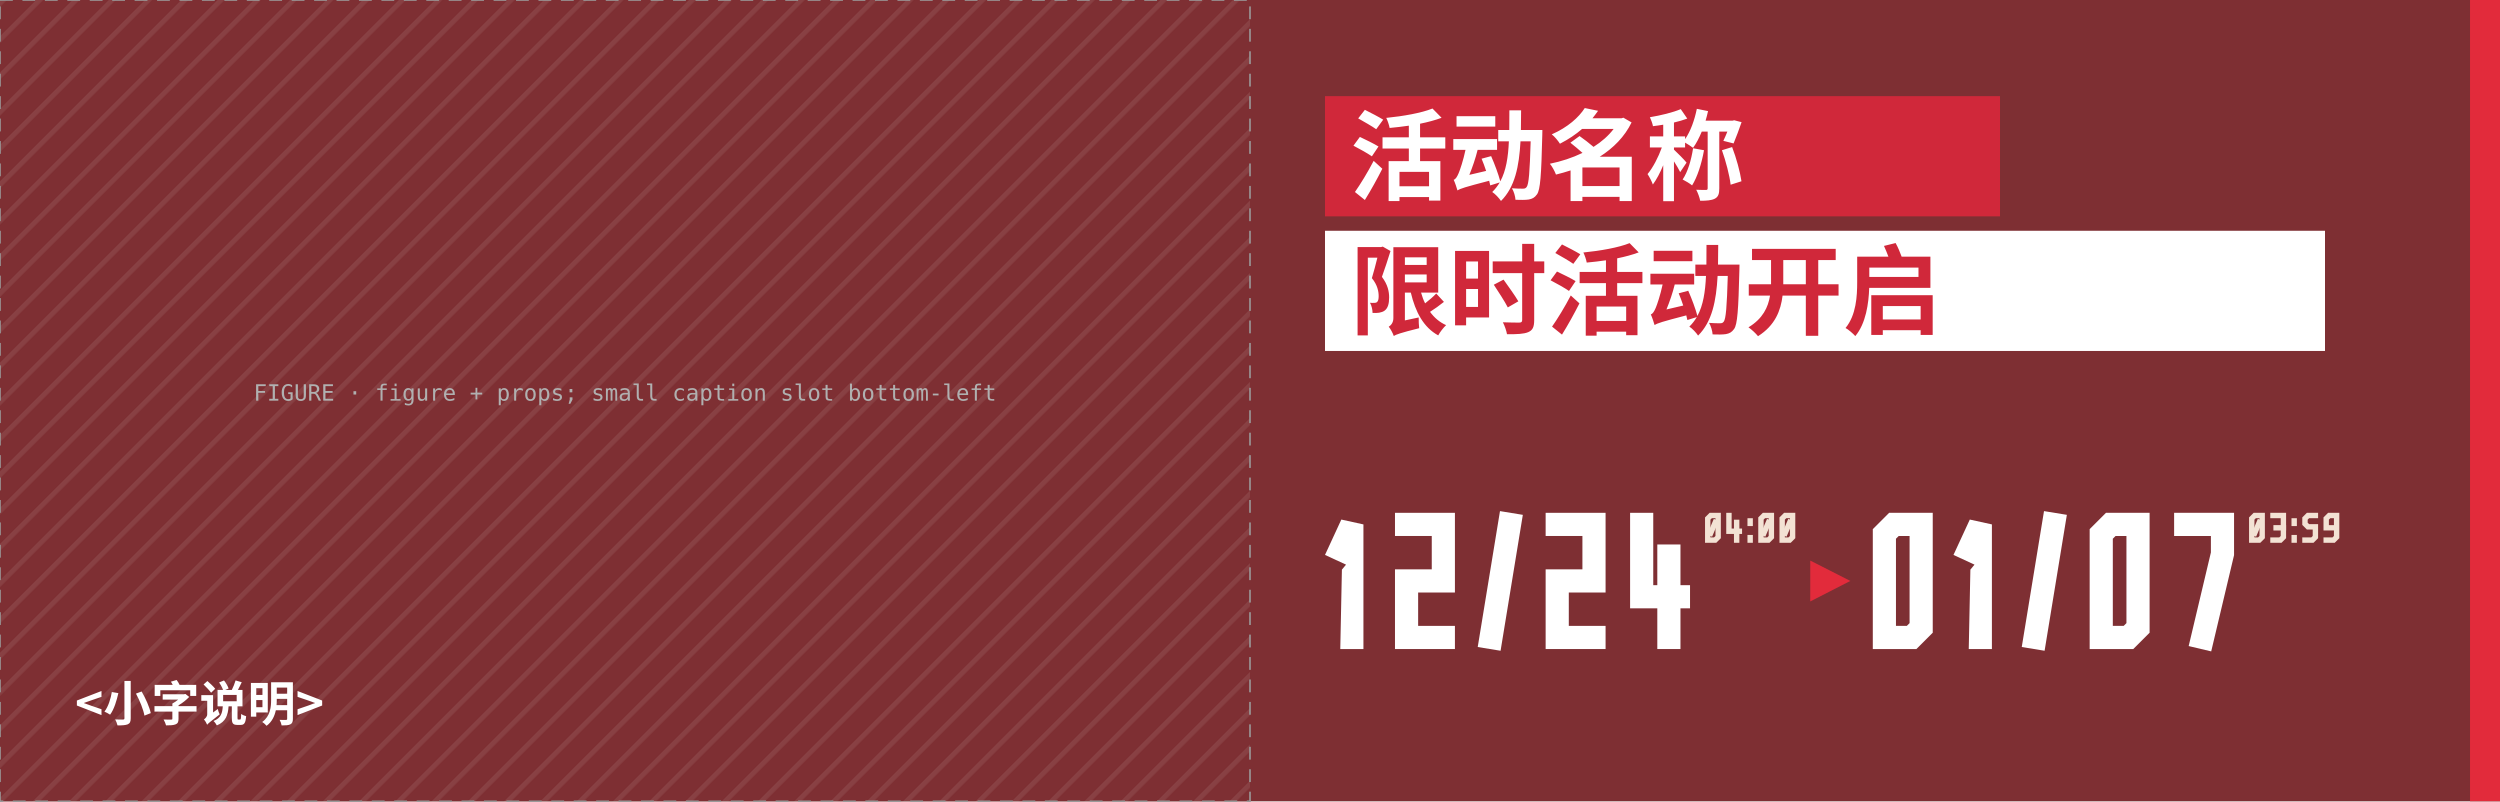
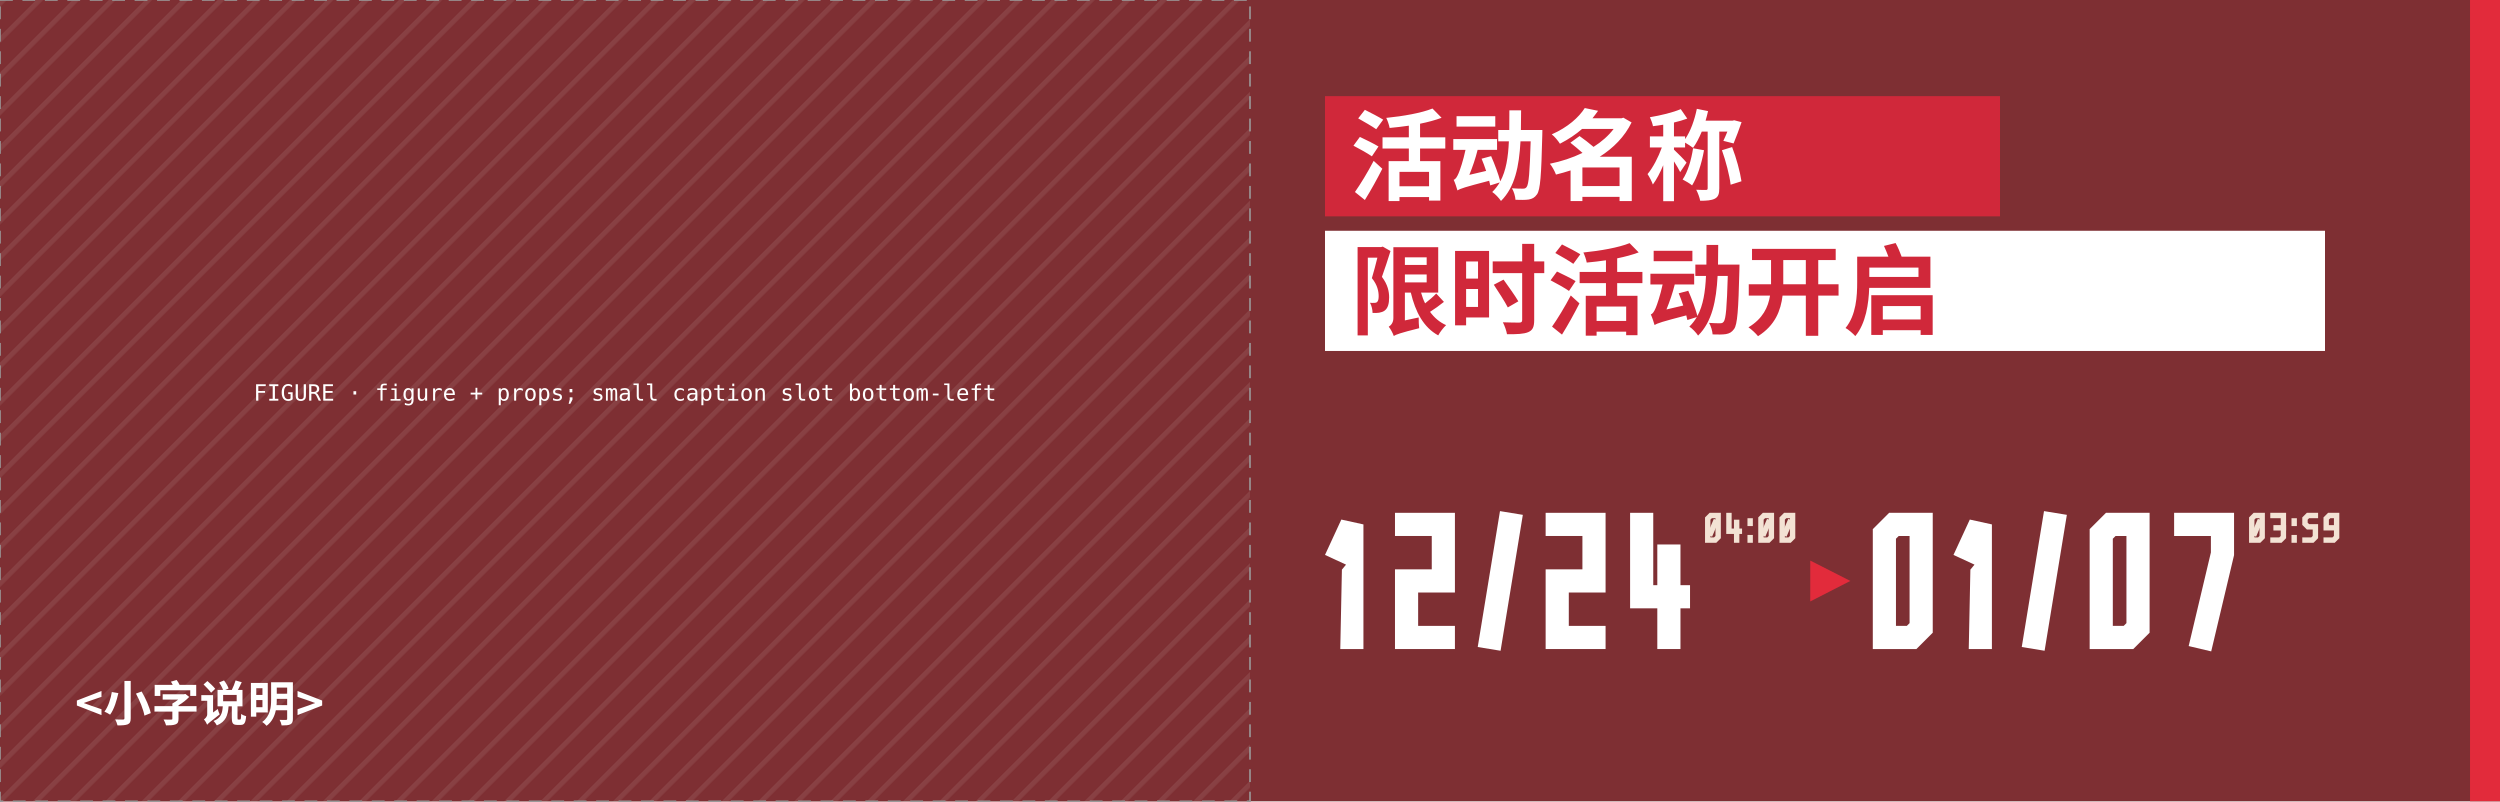
<svg xmlns="http://www.w3.org/2000/svg" width="1560" height="500" viewBox="0 0 1560 500" data-template="banner.event-strip">
  <defs>
    <pattern id="hatch-7e2f33" width="16" height="16" patternUnits="userSpaceOnUse" patternTransform="rotate(45)">
      <rect width="16" height="16" fill="#7E2F33" />
      <line x1="0" y1="0" x2="0" y2="16" stroke="#884043" stroke-width="6" />
    </pattern>
    <linearGradient id="scrimB" x1="0" y1="0" x2="0" y2="1">
      <stop offset="0" stop-color="#000" stop-opacity="0" />
      <stop offset="1" stop-color="#000" stop-opacity="0.72" />
    </linearGradient>
    <linearGradient id="fadeW" x1="0" y1="0" x2="0" y2="1">
      <stop offset="0" stop-color="#fff" stop-opacity="0" />
      <stop offset="1" stop-color="#fff" stop-opacity="1" />
    </linearGradient>
  </defs>
  <rect x="0.0" y="0.0" width="1560.0" height="500.0" fill="#7E2F33" data-role="bg" />
  <g data-slot="figure" data-kind="image" data-box="0.0,0.0,780.0,500.0" data-ground="#7E2F33">
    <rect x="0.0" y="0.0" width="780.0" height="500.0" fill="url(#hatch-7e2f33)" stroke="#9A9A9A" stroke-dasharray="8 6" />
-     <text x="390.0" y="250.0" text-anchor="middle" font-family="monospace" font-size="14" fill="#B0B0B0">FIGURE · figure + props; small caption slot bottom-left</text>
+     <text x="390.0" y="250.0" text-anchor="middle" font-family="monospace" font-size="14" fill="#FFFFFF">FIGURE · figure + props; small caption slot bottom-left</text>
  </g>
  <text data-slot="caption" data-kind="text" data-max-chars="12" data-box="46.8,420.0,360.0,37.5" x="46.8" y="450.0" font-family="'Source Han Sans SC','Noto Sans CJK SC','Noto Sans SC',sans-serif" font-weight="700" font-size="30.0" fill="#FFFFFF" data-role="ink" text-anchor="start" data-font-role="sans">&lt;小字说明&gt;</text>
  <rect x="826.8" y="60.0" width="421.2" height="75.0" fill="#D0283A" data-role="plate" data-slot="title_plate_1" data-kind="shape" />
  <text data-slot="title_row_1" data-kind="text" data-max-chars="6" data-title="1" data-size-param="row_h" data-box="826.8,60.0,421.2,75.0" x="842.4" y="120.0" font-family="'Source Han Sans SC','Noto Sans CJK SC','Noto Sans SC',sans-serif" font-weight="900" font-size="61.5" fill="#FFFFFF" data-role="ink" text-anchor="start" data-font-role="sans">活动名称</text>
  <rect x="826.8" y="144.0" width="624.0" height="75.0" fill="#FFFFFF" data-role="plate2" data-slot="title_plate_2" data-kind="shape" />
  <text data-slot="title_row_2" data-kind="text" data-max-chars="9" data-title="1" data-size-param="row_h" data-box="826.8,144.0,624.0,75.0" x="842.4" y="204.0" font-family="'Source Han Sans SC','Noto Sans CJK SC','Noto Sans SC',sans-serif" font-weight="900" font-size="61.5" fill="#D0283A" data-role="plate2_ink" text-anchor="start" data-font-role="sans">限时活动开启</text>
  <g data-slot="date_start" data-kind="lettering" data-max-chars="5" data-size-param="date_h" data-box="824.8,309.8,312.0,105.4" data-role="ink" data-cap="85.0">
    <g class="lettering" transform="translate(823.21,320.00)" fill="#FFFFFF" data-text="12/24" data-lettering="chamfer=0.07 chamfer_mode=diag sidebearing=0.07 slant=0 stencil=0 stroke=0.17 tracking=40 width=0.5">
      <path d="M16.71,32.33 L14.14,35.45 L13.12,85.00 L27.57,85.00 L27.57,7.23 L13.78,4.20 L3.59,26.28 Z" fill-rule="nonzero" />
      <path d="M47.26,14.45 L70.21,14.45 L70.21,35.27 L47.26,35.27 L47.26,85.00 L84.66,85.00 L84.66,70.55 L61.71,70.55 L61.71,49.73 L84.66,49.73 L84.66,0.00 L47.26,0.00 Z" fill-rule="nonzero" />
      <path d="M112.78,-1.07 L98.89,83.74 L113.15,86.07 L127.04,1.26 Z" fill-rule="nonzero" />
      <path d="M141.27,14.45 L164.22,14.45 L164.22,35.27 L141.27,35.27 L141.27,85.00 L178.67,85.00 L178.67,70.55 L155.72,70.55 L155.72,49.73 L178.67,49.73 L178.67,0.00 L141.27,0.00 Z" fill-rule="nonzero" />
      <path d="M193.97,0.00 L193.97,59.60 L231.37,59.60 L231.37,45.15 L208.42,45.15 L208.42,0.00 Z" fill-rule="nonzero" />
      <path d="M210.95,19.75 L210.95,85.00 L225.40,85.00 L225.40,19.75 Z" fill-rule="nonzero" />
    </g>
  </g>
  <g data-slot="date_start_time" data-kind="lettering" data-max-chars="5" data-box="1063.0,317.8,74.8,23.2" data-role="ink2" data-cap="18.7">
    <g class="lettering" transform="translate(1062.63,320.00)" fill="#F3E2D4" data-text="04:00" data-lettering="chamfer=0.1 chamfer_mode=diag sidebearing=0.07 slant=0 stencil=0 stroke=0.18 tracking=40 width=0.6">
      <path d="M6.79,3.77 L2.61,13.62 L5.71,14.93 L9.88,5.08 Z" fill-rule="nonzero" />
      <path d="M4.67,4.25 L5.56,3.37 L7.82,3.37 L7.82,14.45 L6.93,15.33 L4.67,15.33 Z M1.31,2.86 L4.16,0.00 L11.18,0.00 L11.18,15.84 L8.33,18.70 L1.31,18.70 Z" fill-rule="evenodd" />
      <path d="M14.55,0.00 L14.55,13.18 L24.42,13.18 L24.42,9.81 L17.91,9.81 L17.91,0.00 Z" fill-rule="nonzero" />
      <path d="M19.36,4.29 L19.36,18.70 L22.73,18.70 L22.73,4.29 Z" fill-rule="nonzero" />
      <path d="M27.79,3.37 L27.79,8.27 L31.15,8.27 L31.15,3.37 Z" fill-rule="nonzero" />
      <path d="M27.79,13.80 L27.79,18.70 L31.15,18.70 L31.15,13.80 Z" fill-rule="nonzero" />
      <path d="M40.00,3.77 L35.82,13.62 L38.92,14.93 L43.10,5.08 Z" fill-rule="nonzero" />
      <path d="M37.89,4.25 L38.77,3.37 L41.03,3.37 L41.03,14.45 L40.14,15.33 L37.89,15.33 Z M34.52,2.86 L37.38,0.00 L44.39,0.00 L44.39,15.84 L41.54,18.70 L34.52,18.70 Z" fill-rule="evenodd" />
      <path d="M53.24,3.77 L49.06,13.62 L52.16,14.93 L56.34,5.08 Z" fill-rule="nonzero" />
      <path d="M51.13,4.25 L52.01,3.37 L54.27,3.37 L54.27,14.45 L53.38,15.33 L51.13,15.33 Z M47.76,2.86 L50.62,0.00 L57.63,0.00 L57.63,15.84 L54.78,18.70 L47.76,18.70 Z" fill-rule="evenodd" />
    </g>
  </g>
  <polygon points="1129.6,349.8 1154.6,362.5 1129.6,375.3" fill="#E22B3B" data-role="edge" />
  <g data-slot="date_end" data-kind="lettering" data-max-chars="5" data-size-param="date_h" data-box="1166.6,309.8,282.2,105.4" data-role="ink" data-cap="85.0">
    <g class="lettering" transform="translate(1162.68,320.00)" fill="#FFFFFF" data-text="01/07" data-lettering="chamfer=0.07 chamfer_mode=diag sidebearing=0.07 slant=0 stencil=0 stroke=0.17 tracking=40 width=0.5">
      <path d="M20.40,16.17 L22.12,14.45 L28.90,14.45 L28.90,68.83 L27.18,70.55 L20.40,70.55 Z M5.95,10.18 L16.13,0.00 L43.35,0.00 L43.35,74.82 L33.17,85.00 L5.95,85.00 Z" fill-rule="evenodd" />
      <path d="M69.41,32.33 L66.84,35.45 L65.82,85.00 L80.27,85.00 L80.27,7.23 L66.48,4.20 L56.29,26.28 Z" fill-rule="nonzero" />
      <path d="M112.78,-1.07 L98.89,83.74 L113.15,86.07 L127.04,1.26 Z" fill-rule="nonzero" />
      <path d="M155.72,16.17 L157.44,14.45 L164.22,14.45 L164.22,68.83 L162.50,70.55 L155.72,70.55 Z M141.27,10.18 L151.45,0.00 L178.67,0.00 L178.67,74.82 L168.49,85.00 L141.27,85.00 Z" fill-rule="evenodd" />
      <path d="M193.97,14.45 L216.92,14.45 L216.92,24.72 L203.05,83.14 L217.11,86.47 L231.37,26.41 L231.37,0.00 L193.97,0.00 Z" fill-rule="nonzero" />
    </g>
  </g>
  <g data-slot="date_end_time" data-kind="lettering" data-max-chars="5" data-box="1394.0,317.4,119.2,25.5" data-role="ink2" data-cap="18.7">
    <g class="lettering" transform="translate(1402.10,320.00)" fill="#F3E2D4" data-text="03:59" data-lettering="chamfer=0.1 chamfer_mode=diag sidebearing=0.07 slant=0 stencil=0 stroke=0.18 tracking=40 width=0.6">
      <path d="M6.79,3.77 L2.61,13.62 L5.71,14.93 L9.88,5.08 Z" fill-rule="nonzero" />
      <path d="M4.67,4.25 L5.56,3.37 L7.82,3.37 L7.82,14.45 L6.93,15.33 L4.67,15.33 Z M1.31,2.86 L4.16,0.00 L11.18,0.00 L11.18,15.84 L8.33,18.70 L1.31,18.70 Z" fill-rule="evenodd" />
      <path d="M14.55,3.37 L21.06,3.37 L21.06,14.45 L20.17,15.33 L14.55,15.33 L14.55,18.70 L21.57,18.70 L24.42,15.84 L24.42,0.00 L14.55,0.00 Z" fill-rule="nonzero" />
      <path d="M16.50,11.03 L24.42,11.03 L24.42,7.67 L16.50,7.67 Z" fill-rule="nonzero" />
      <path d="M27.79,3.37 L27.79,8.27 L31.15,8.27 L31.15,3.37 Z" fill-rule="nonzero" />
      <path d="M27.79,13.80 L27.79,18.70 L31.15,18.70 L31.15,13.80 Z" fill-rule="nonzero" />
      <path d="M44.39,0.00 L37.38,0.00 L34.52,2.86 L34.52,7.56 L37.38,10.42 L41.03,10.42 L41.03,14.45 L40.14,15.33 L34.52,15.33 L34.52,18.70 L41.54,18.70 L44.39,15.84 L44.39,7.05 L38.77,7.05 L37.89,6.17 L37.89,4.25 L38.77,3.37 L44.39,3.37 Z" fill-rule="nonzero" />
      <path d="M57.63,7.67 L51.13,7.67 L51.13,4.25 L52.01,3.37 L54.27,3.37 L54.27,14.45 L53.38,15.33 L47.76,15.33 L47.76,18.70 L54.78,18.70 L57.63,15.84 L57.63,0.00 L50.62,0.00 L47.76,2.86 L47.76,11.03 L57.63,11.03 Z" fill-rule="nonzero" />
    </g>
  </g>
  <rect x="1541.3" y="0.0" width="18.7" height="500.0" fill="#E22B3B" data-role="edge" />
  <g id="guides" display="none">
    <rect x="826.8" y="40.0" width="702.0" height="430.0" fill="none" stroke="#00A0FF" stroke-width="2" stroke-dasharray="10 6" />
    <text x="832.8" y="58.0" font-family="monospace" font-size="14" fill="#00A0FF">text half: rows + dates</text>
    <rect x="0.0" y="0.0" width="780.0" height="500.0" fill="none" stroke="#FF8A00" stroke-width="2" stroke-dasharray="10 6" />
    <text x="6.0" y="18.0" font-family="monospace" font-size="14" fill="#FF8A00">figure (keep titles out)</text>
    <line x1="826.8" y1="0.0" x2="826.8" y2="500.0" stroke="#FF3EA5" stroke-width="1.5" stroke-dasharray="4 4" />
    <text x="830.8" y="-4.0" font-family="monospace" font-size="13" fill="#FF3EA5">left: shared left line</text>
  </g>
</svg>
